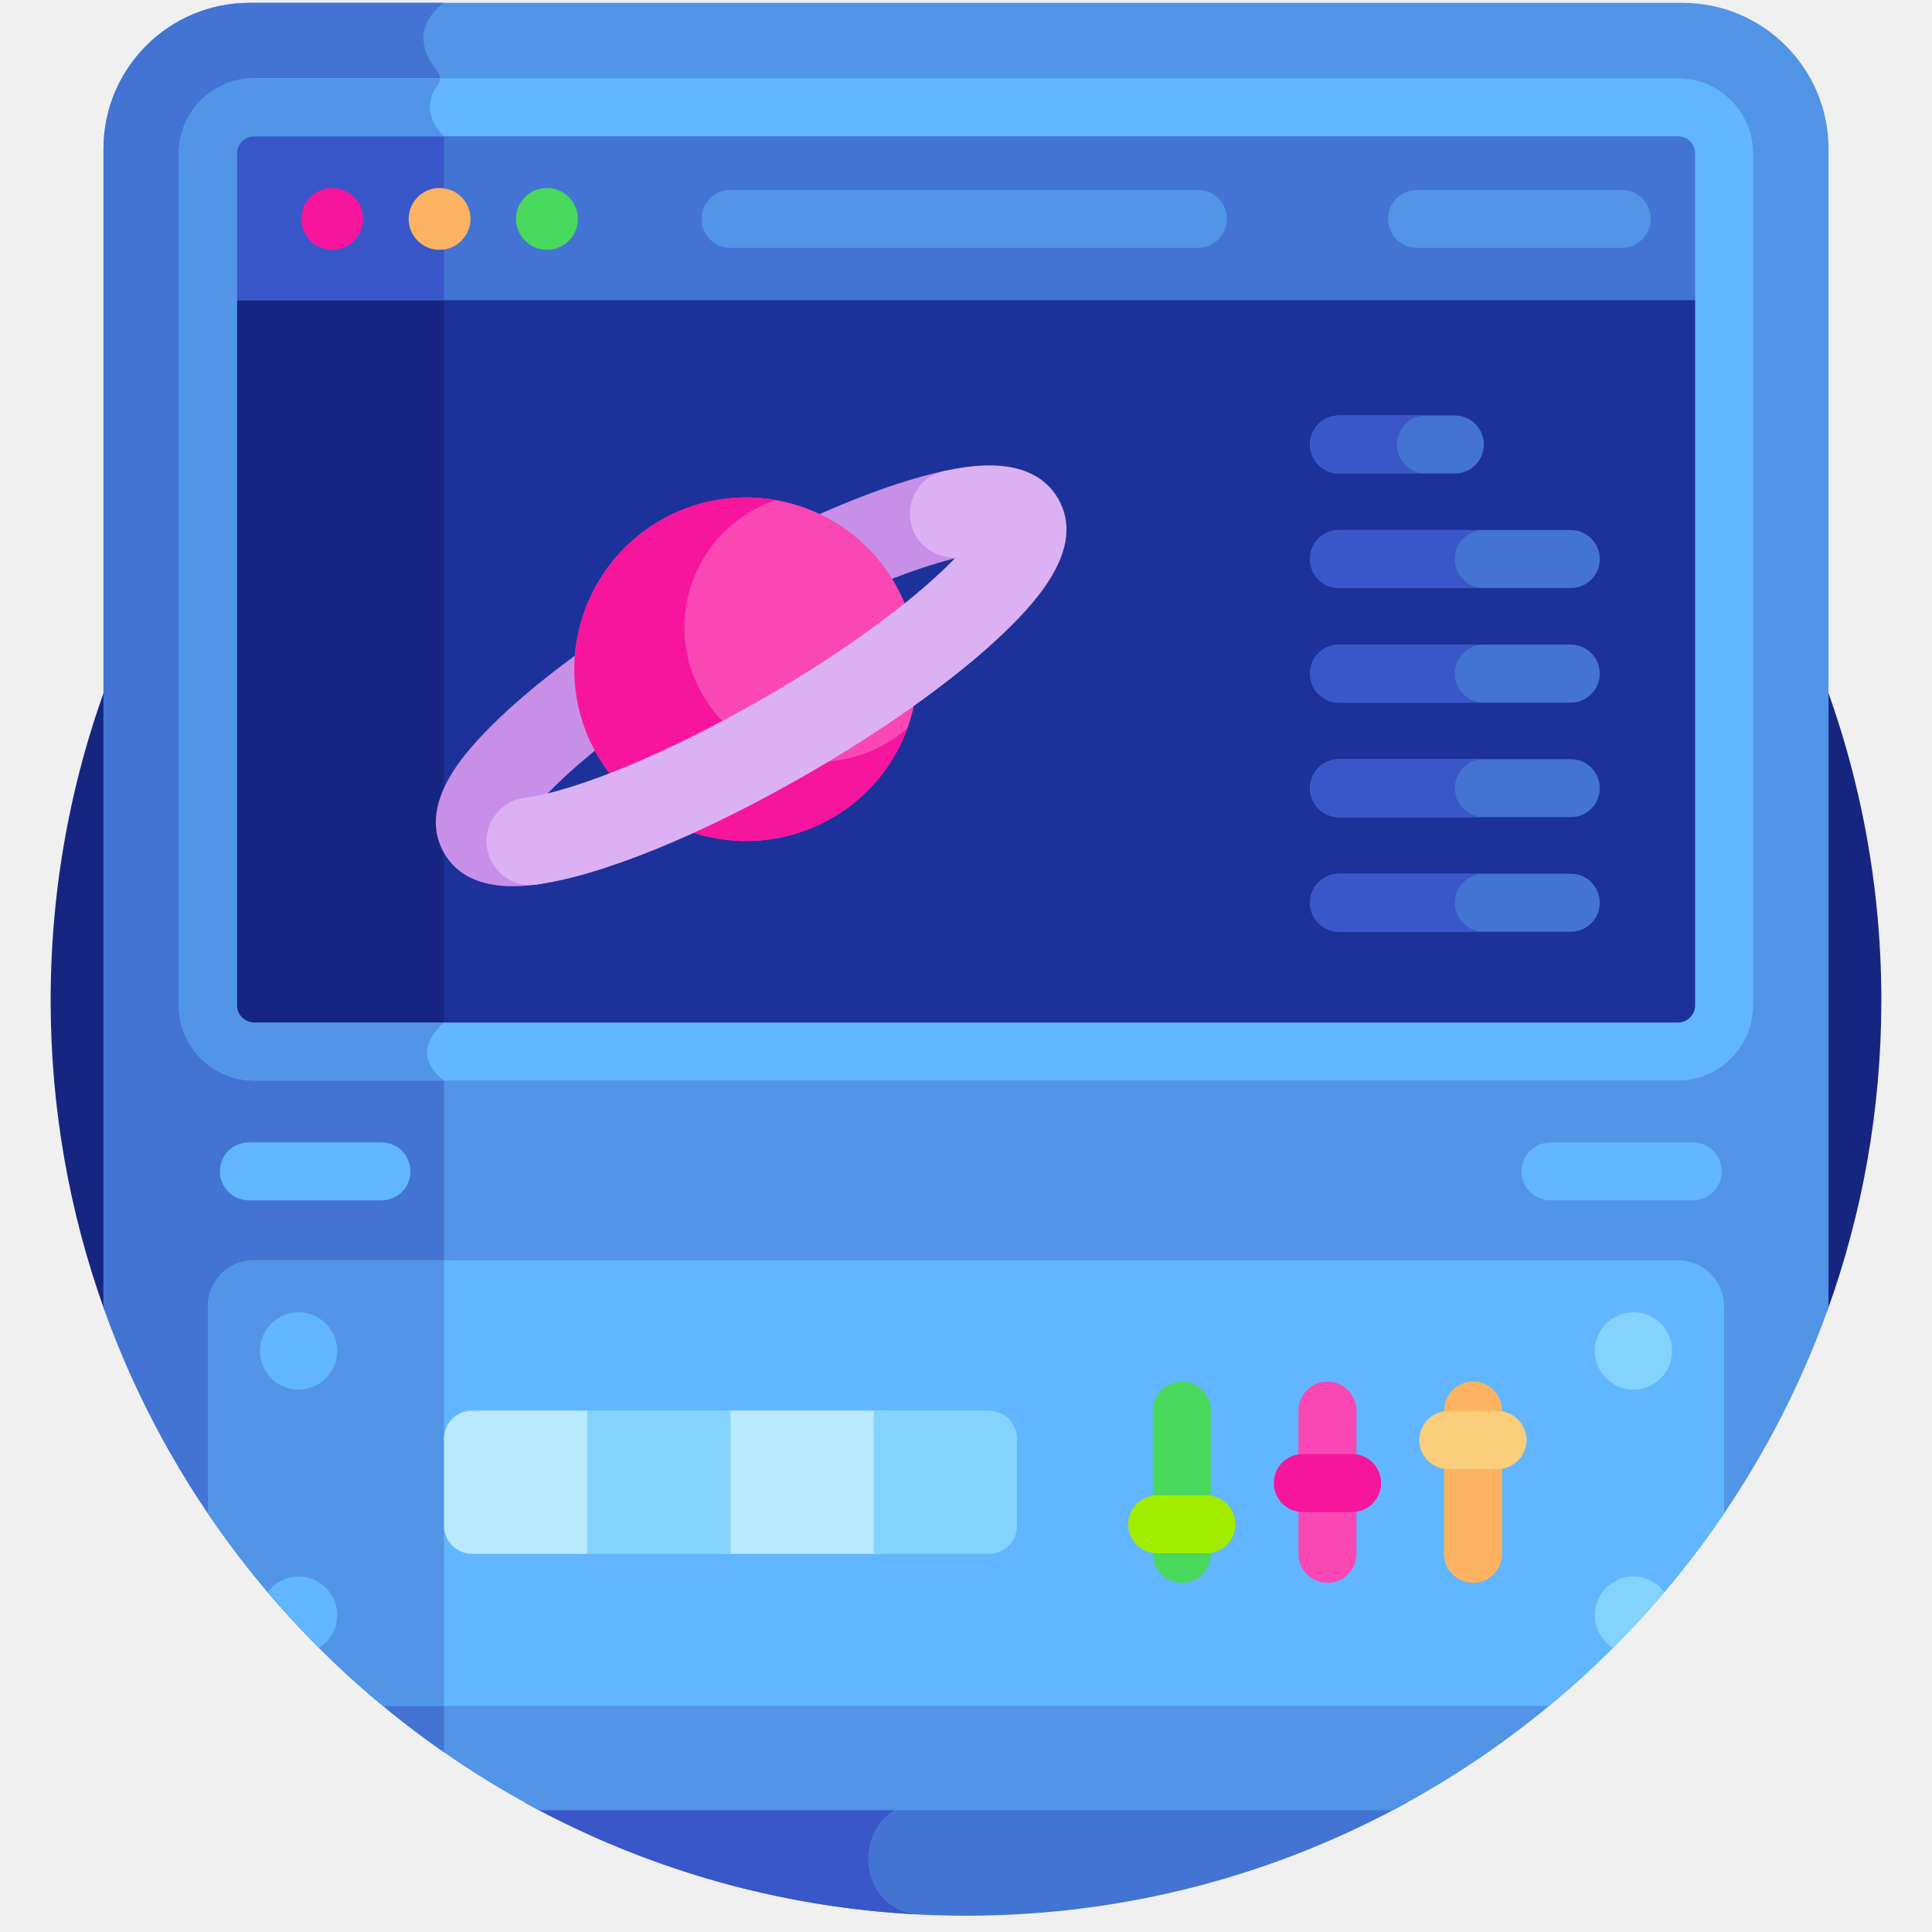
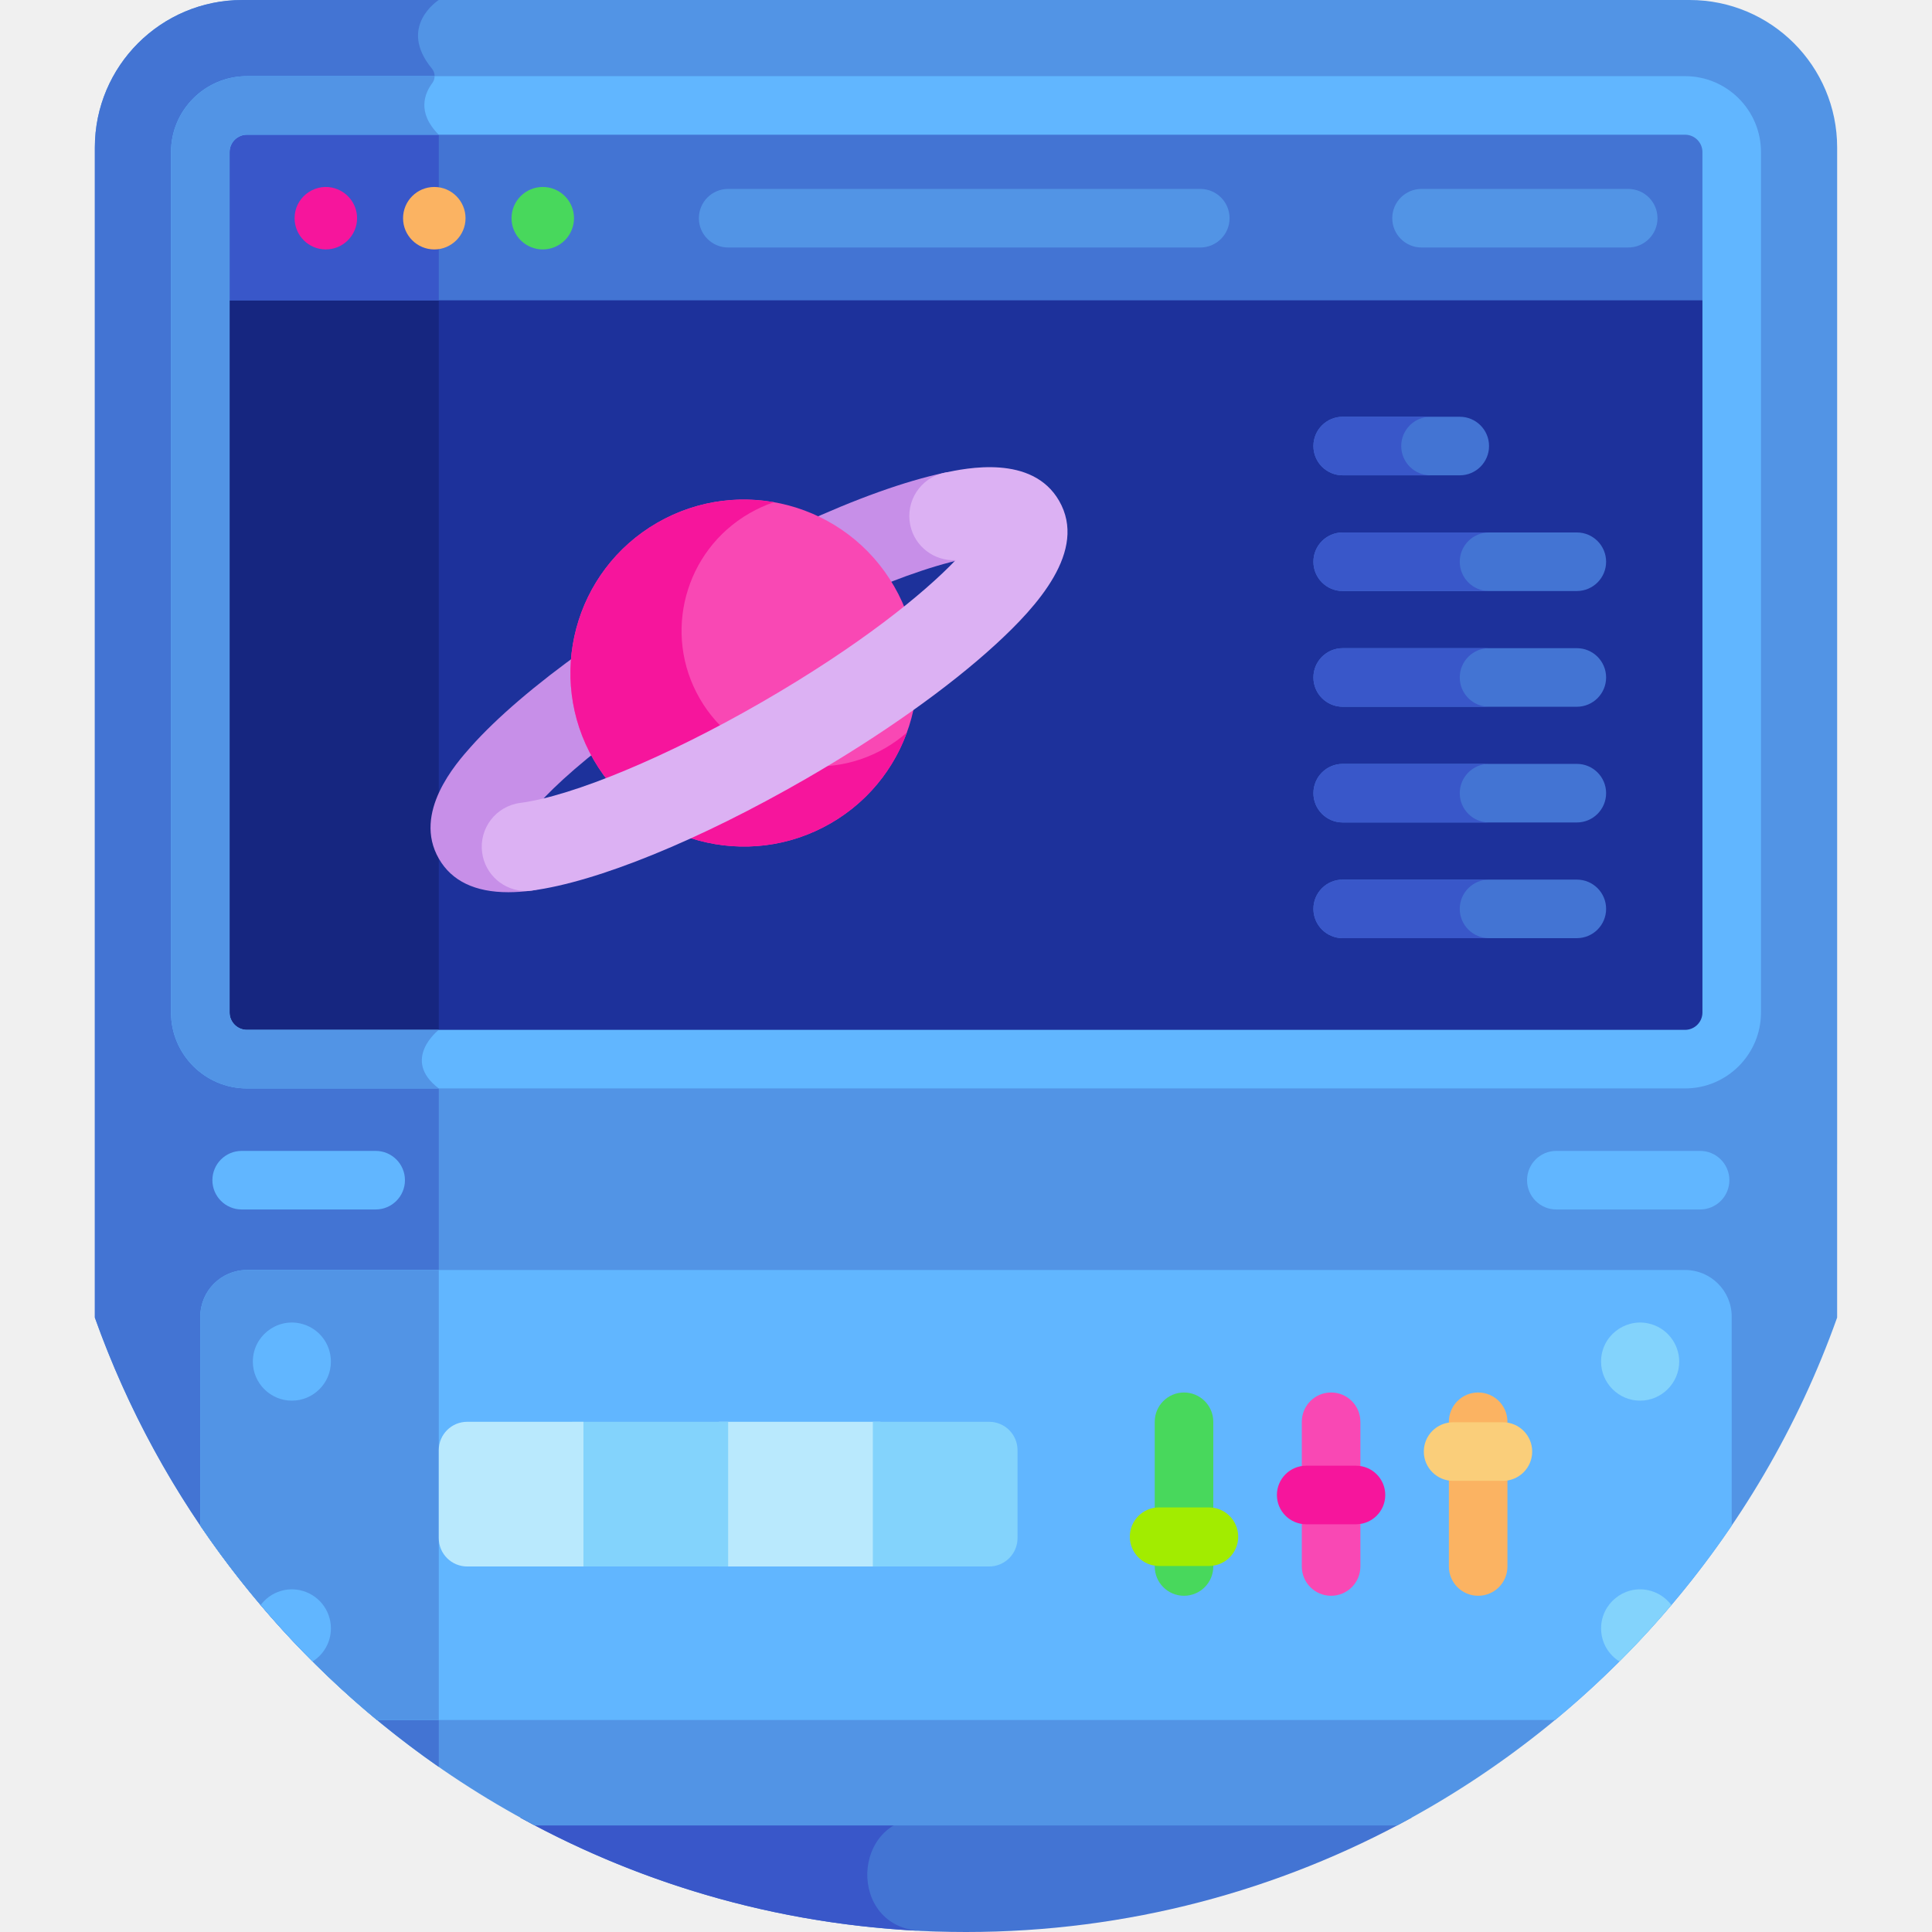
- <svg xmlns="http://www.w3.org/2000/svg" width="101" height="101" viewBox="0 0 101 101" fill="none">
-   <g clip-path="url(#clip0_1_478)">
-     <path d="M95.521 68.542C97.352 63.47 98.352 58.001 98.352 52.298C98.352 25.87 76.927 4.446 50.5 4.446C24.073 4.446 2.648 25.87 2.648 52.298C2.648 58.001 3.648 63.47 5.479 68.542H95.521Z" fill="#162680" />
-     <path d="M27.432 94.229C34.274 98.001 42.135 100.149 50.5 100.149C58.865 100.149 66.726 98.001 73.568 94.229H27.432Z" fill="#4374D3" />
-     <path d="M48.161 100.093C44.361 99.91 44.522 94.229 48.326 94.229H27.432C33.917 97.804 41.319 99.92 49.198 100.13C48.851 100.121 48.506 100.11 48.161 100.093Z" fill="#3957C9" />
-     <path d="M95.591 60.427V7.785C95.591 3.568 92.172 0.149 87.955 0.149H13.045C8.828 0.149 5.41 3.568 5.41 7.785V68.347C9.45 79.697 17.653 89.071 28.183 94.633H72.817C83.347 89.071 91.55 79.697 95.59 68.347V60.427H95.591Z" fill="#5294E5" />
-     <path d="M22.875 4.451C23.045 4.226 23.033 3.917 22.855 3.7C21.054 1.512 23.21 0.149 23.21 0.149H13.045C8.828 0.149 5.41 3.568 5.41 7.785V68.347C8.789 77.84 15.081 85.949 23.21 91.603V7.122C22.052 5.963 22.491 4.961 22.875 4.451Z" fill="#4374D3" />
-     <path d="M90.133 68.299C90.133 66.965 89.052 65.884 87.719 65.884H13.281C11.948 65.884 10.867 66.965 10.867 68.299V79.118C13.424 82.89 16.506 86.278 20.008 89.176H80.992C84.494 86.278 87.576 82.89 90.134 79.118V68.299H90.133Z" fill="#61B6FF" />
-     <path d="M23.21 65.884H13.281C11.948 65.884 10.867 66.965 10.867 68.299V79.118C13.424 82.89 16.506 86.278 20.008 89.176H23.211V65.884H23.21Z" fill="#5294E5" />
-     <path d="M13.281 54.97H87.719C89.052 54.97 90.133 53.889 90.133 52.556V8.021C90.133 6.688 89.052 5.606 87.719 5.606H13.281C11.948 5.606 10.867 6.688 10.867 8.021V52.556C10.867 53.889 11.948 54.97 13.281 54.97Z" fill="#1D319B" />
-     <path d="M23.21 5.606H13.281C11.948 5.606 10.867 6.688 10.867 8.021V52.556C10.867 53.889 11.948 54.97 13.281 54.97H23.21V5.606Z" fill="#162680" />
-     <path d="M87.719 5.606H13.281C11.948 5.606 10.867 6.688 10.867 8.021V15.694H90.133V8.021C90.133 6.688 89.052 5.606 87.719 5.606Z" fill="#4374D3" />
-     <path d="M23.21 5.606H13.281C11.948 5.606 10.867 6.688 10.867 8.021V15.694H23.21V5.606Z" fill="#3957C9" />
-     <path d="M88.496 62.752H81.056C80.218 62.752 79.54 62.073 79.54 61.236C79.54 60.398 80.218 59.72 81.056 59.72H88.496C89.333 59.72 90.012 60.398 90.012 61.236C90.012 62.073 89.333 62.752 88.496 62.752Z" fill="#61B6FF" />
-     <path d="M84.776 12.96H74.079C73.242 12.96 72.563 12.281 72.563 11.444C72.563 10.606 73.242 9.928 74.079 9.928H84.776C85.613 9.928 86.292 10.606 86.292 11.444C86.292 12.281 85.613 12.96 84.776 12.96Z" fill="#5294E5" />
-     <path d="M62.626 12.96H38.189C37.352 12.96 36.673 12.281 36.673 11.444C36.673 10.606 37.352 9.928 38.189 9.928H62.626C63.464 9.928 64.142 10.606 64.142 11.444C64.142 12.281 63.463 12.96 62.626 12.96Z" fill="#5294E5" />
-     <path d="M19.944 62.752H13.01C12.172 62.752 11.494 62.073 11.494 61.236C11.494 60.398 12.172 59.72 13.01 59.72H19.944C20.781 59.72 21.46 60.398 21.46 61.236C21.46 62.073 20.781 62.752 19.944 62.752Z" fill="#61B6FF" />
-     <path d="M37.706 73.741H46.075V81.23H37.706V73.741Z" fill="#B9E9FD" />
-     <path d="M15.606 72.647C14.502 72.647 13.588 71.746 13.588 70.626C13.588 69.338 14.771 68.394 16.003 68.643C16.962 68.838 17.627 69.669 17.627 70.626C17.627 71.748 16.713 72.647 15.606 72.647Z" fill="#61B6FF" />
-     <path d="M85.391 72.647C84.272 72.647 83.371 71.728 83.371 70.626C83.371 69.316 84.579 68.398 85.787 68.643C86.773 68.843 87.415 69.702 87.415 70.626C87.415 71.737 86.502 72.647 85.391 72.647Z" fill="#83D3FC" />
-     <path d="M85.787 82.453C84.549 82.203 83.372 83.155 83.372 84.436C83.372 85.167 83.757 85.793 84.323 86.147C85.259 85.212 86.153 84.237 87.009 83.227C86.72 82.841 86.294 82.556 85.787 82.453Z" fill="#83D3FC" />
-     <path d="M17.365 13.061C16.473 13.061 15.748 12.336 15.748 11.444C15.748 10.402 16.709 9.663 17.681 9.858C18.483 10.03 18.982 10.715 18.982 11.444C18.981 12.328 18.258 13.061 17.365 13.061Z" fill="#F6159C" />
-     <path d="M22.979 13.061C22.095 13.061 21.363 12.343 21.363 11.444C21.363 10.559 22.081 9.827 22.979 9.827C23.881 9.827 24.596 10.563 24.596 11.444C24.596 12.331 23.871 13.061 22.979 13.061Z" fill="#FBB362" />
-     <path d="M28.594 13.061C27.716 13.061 26.977 12.348 26.977 11.444C26.977 10.542 27.709 9.827 28.594 9.827C29.488 9.827 30.21 10.551 30.21 11.444C30.21 11.868 30.039 12.286 29.737 12.586C29.428 12.895 29.009 13.061 28.594 13.061Z" fill="#48D85C" />
-     <path d="M16.003 82.453C15.208 82.293 14.44 82.628 13.991 83.227C14.847 84.236 15.741 85.212 16.677 86.147C17.246 85.79 17.628 85.159 17.628 84.436C17.627 83.478 16.96 82.648 16.003 82.453Z" fill="#61B6FF" />
-     <path d="M61.784 82.746C60.947 82.746 60.269 82.068 60.269 81.23V73.741C60.269 72.903 60.947 72.225 61.784 72.225C62.622 72.225 63.3 72.903 63.3 73.741V81.23C63.3 82.068 62.622 82.746 61.784 82.746Z" fill="#48D85C" />
-     <path d="M69.397 82.746C68.559 82.746 67.881 82.068 67.881 81.23V73.741C67.881 72.903 68.559 72.225 69.397 72.225C70.234 72.225 70.912 72.903 70.912 73.741V81.23C70.912 82.068 70.234 82.746 69.397 82.746Z" fill="#F948B4" />
-     <path d="M77.01 82.746C76.172 82.746 75.494 82.068 75.494 81.23V73.741C75.494 72.903 76.172 72.225 77.01 72.225C77.847 72.225 78.525 72.903 78.525 73.741V81.23C78.525 82.068 77.847 82.746 77.01 82.746Z" fill="#FBB362" />
-     <path d="M78.289 76.798H75.713C74.875 76.798 74.197 76.119 74.197 75.282C74.197 74.445 74.875 73.766 75.713 73.766H78.289C79.127 73.766 79.805 74.445 79.805 75.282C79.805 76.119 79.127 76.798 78.289 76.798Z" fill="#FACE7A" />
-     <path d="M70.685 79.046H68.109C67.271 79.046 66.593 78.367 66.593 77.531C66.593 76.693 67.271 76.014 68.109 76.014H70.685C71.523 76.014 72.201 76.693 72.201 77.531C72.201 78.367 71.523 79.046 70.685 79.046Z" fill="#F6159C" />
-     <path d="M63.072 81.205H60.496C59.658 81.205 58.98 80.526 58.98 79.689C58.98 78.851 59.658 78.173 60.496 78.173H63.072C63.909 78.173 64.588 78.851 64.588 79.689C64.588 80.526 63.909 81.205 63.072 81.205Z" fill="#A2EC00" />
-     <path d="M76.057 24.752H69.998C69.161 24.752 68.482 24.074 68.482 23.236C68.482 22.399 69.161 21.721 69.998 21.721H76.057C76.895 21.721 77.573 22.399 77.573 23.236C77.573 24.074 76.895 24.752 76.057 24.752Z" fill="#4374D3" />
-     <path d="M73.027 23.236C73.027 22.399 73.706 21.721 74.543 21.721H69.998C69.161 21.721 68.482 22.399 68.482 23.236C68.482 24.074 69.161 24.752 69.998 24.752H74.543C73.706 24.752 73.027 24.074 73.027 23.236Z" fill="#3957C9" />
-     <path d="M82.117 30.741H69.998C69.161 30.741 68.482 30.063 68.482 29.225C68.482 28.388 69.161 27.71 69.998 27.71H82.117C82.954 27.71 83.632 28.388 83.632 29.225C83.632 30.063 82.954 30.741 82.117 30.741Z" fill="#4374D3" />
-     <path d="M82.117 36.731H69.998C69.161 36.731 68.482 36.052 68.482 35.215C68.482 34.377 69.161 33.699 69.998 33.699H82.117C82.954 33.699 83.632 34.377 83.632 35.215C83.632 36.052 82.954 36.731 82.117 36.731Z" fill="#4374D3" />
-     <path d="M82.117 42.72H69.998C69.161 42.72 68.482 42.041 68.482 41.204C68.482 40.366 69.161 39.688 69.998 39.688H82.117C82.954 39.688 83.632 40.366 83.632 41.204C83.632 42.041 82.954 42.72 82.117 42.72Z" fill="#4374D3" />
-     <path d="M82.117 48.709H69.998C69.161 48.709 68.482 48.03 68.482 47.193C68.482 46.355 69.161 45.677 69.998 45.677H82.117C82.954 45.677 83.632 46.355 83.632 47.193C83.632 48.03 82.954 48.709 82.117 48.709Z" fill="#4374D3" />
-     <path d="M76.057 29.226C76.057 28.388 76.736 27.71 77.573 27.71H69.998C69.161 27.71 68.482 28.388 68.482 29.226C68.482 30.063 69.161 30.742 69.998 30.742H77.573C76.736 30.741 76.057 30.063 76.057 29.226Z" fill="#3957C9" />
-     <path d="M76.057 35.215C76.057 34.377 76.736 33.699 77.573 33.699H69.998C69.161 33.699 68.482 34.377 68.482 35.215C68.482 36.052 69.161 36.731 69.998 36.731H77.573C76.736 36.731 76.057 36.052 76.057 35.215Z" fill="#3957C9" />
-     <path d="M76.057 41.204C76.057 40.366 76.736 39.688 77.573 39.688H69.998C69.161 39.688 68.482 40.366 68.482 41.204C68.482 42.041 69.161 42.72 69.998 42.72H77.573C76.736 42.72 76.057 42.041 76.057 41.204Z" fill="#3957C9" />
-     <path d="M76.057 47.193C76.057 46.355 76.736 45.677 77.573 45.677H69.998C69.161 45.677 68.482 46.355 68.482 47.193C68.482 48.03 69.161 48.709 69.998 48.709H77.573C76.736 48.709 76.057 48.03 76.057 47.193Z" fill="#3957C9" />
-     <path d="M26.811 46.33C25.088 46.33 23.883 45.75 23.218 44.6C21.839 42.212 24.117 39.651 24.865 38.81C26.209 37.299 28.24 35.56 30.739 33.78C31.769 33.047 33.197 33.286 33.931 34.316C34.664 35.346 34.424 36.775 33.394 37.508C30.806 39.352 29.243 40.796 28.355 41.777C29.205 42.021 29.871 42.748 29.993 43.68C30.156 44.934 29.273 46.083 28.02 46.246C27.593 46.302 27.189 46.33 26.811 46.33Z" fill="#C78FE8" />
-     <path d="M42.883 31.66C42.018 31.66 41.191 31.167 40.804 30.331C40.274 29.184 40.773 27.823 41.921 27.293C44.77 25.975 47.349 25.051 49.379 24.62C50.614 24.357 51.831 25.147 52.093 26.383C52.355 27.62 51.566 28.835 50.33 29.098C48.654 29.453 46.349 30.288 43.842 31.448C43.531 31.591 43.204 31.66 42.883 31.66Z" fill="#C78FE8" />
-     <path d="M46.781 30.497C44.301 26.202 38.81 24.73 34.516 27.21C30.221 29.69 28.749 35.181 31.229 39.476C33.709 43.77 39.2 45.241 43.495 42.762C47.789 40.282 49.26 34.791 46.781 30.497Z" fill="#F948B4" />
-     <path d="M46.308 38.877C42.951 40.816 38.658 39.665 36.719 36.307C34.78 32.95 35.931 28.657 39.289 26.718C39.699 26.481 40.125 26.291 40.557 26.144C38.552 25.791 36.417 26.114 34.516 27.211C30.222 29.69 28.75 35.182 31.23 39.477C33.709 43.771 39.201 45.243 43.495 42.763C45.396 41.666 46.742 39.978 47.44 38.065C47.096 38.367 46.72 38.64 46.308 38.877Z" fill="#F6159C" />
-     <path d="M27.72 46.266C26.589 46.266 25.605 45.426 25.454 44.273C25.29 43.02 26.173 41.871 27.426 41.708C30.154 41.351 35.063 39.303 39.936 36.49C45.016 33.557 48.315 30.867 49.961 29.145C48.857 29.193 47.852 28.447 47.615 27.334C47.354 26.097 48.143 24.882 49.38 24.62C50.504 24.381 53.924 23.656 55.317 26.068C56.812 28.657 54.165 31.547 52.045 33.495C49.61 35.732 46.122 38.204 42.224 40.455C36.708 43.639 31.398 45.804 28.02 46.246C27.919 46.259 27.819 46.266 27.72 46.266Z" fill="#DCB1F3" />
-     <path d="M87.719 56.486H13.281C11.114 56.486 9.351 54.722 9.351 52.555V8.021C9.351 5.854 11.114 4.091 13.281 4.091H87.719C89.886 4.091 91.649 5.854 91.649 8.021V52.556C91.649 54.723 89.886 56.486 87.719 56.486ZM13.281 7.122C12.786 7.122 12.383 7.525 12.383 8.021V52.556C12.383 53.051 12.786 53.454 13.281 53.454H87.719C88.214 53.454 88.617 53.051 88.617 52.556V8.021C88.617 7.525 88.214 7.122 87.719 7.122H13.281Z" fill="#61B6FF" />
-     <path d="M51.697 81.23H45.678V73.741H51.697C52.509 73.741 53.167 74.399 53.167 75.211V79.76C53.167 80.572 52.509 81.23 51.697 81.23Z" fill="#83D3FC" />
-     <path d="M30.122 73.741H38.189V81.23H30.122V73.741Z" fill="#83D3FC" />
-     <path d="M30.699 81.23H24.681C23.869 81.23 23.21 80.572 23.21 79.76V75.211C23.21 74.399 23.869 73.741 24.681 73.741H30.699V81.23Z" fill="#B9E9FD" />
-     <path d="M23.21 53.454H13.281C12.786 53.454 12.383 53.051 12.383 52.556V8.021C12.383 7.525 12.786 7.122 13.281 7.122H23.21C22.052 5.963 22.491 4.961 22.875 4.451C22.956 4.343 22.994 4.217 22.994 4.091H13.281C11.114 4.091 9.351 5.854 9.351 8.021V52.556C9.351 54.723 11.114 56.486 13.281 56.486H23.21C21.238 54.991 23.21 53.454 23.21 53.454Z" fill="#5294E5" />
+ <svg xmlns="http://www.w3.org/2000/svg" width="125" height="125" viewBox="0 0 125 125" fill="none">
+   <g clip-path="url(#clip0_1_2090)">
+     <path d="M33.665 117.599C42.217 122.314 52.044 125 62.5 125C72.956 125 82.783 122.314 91.335 117.599H33.665Z" fill="#4374D3" />
+     <path d="M59.576 124.929C54.827 124.701 55.027 117.599 59.782 117.599H33.665C41.772 122.068 51.024 124.713 60.872 124.976C60.439 124.965 60.007 124.95 59.576 124.929Z" fill="#3957C9" />
+     <path d="M118.863 75.347V9.544C118.863 4.273 114.59 -1.52588e-05 109.319 -1.52588e-05H15.681C10.41 -1.52588e-05 6.137 4.273 6.137 9.544V85.247C11.188 99.435 21.441 111.152 34.603 118.105H90.397C103.558 111.152 113.812 99.435 118.862 85.247V75.347H118.863Z" fill="#5294E5" />
+     <path d="M27.969 5.377C28.181 5.095 28.167 4.709 27.944 4.438C25.692 1.703 28.388 -1.52588e-05 28.388 -1.52588e-05H15.681C10.41 -1.52588e-05 6.137 4.273 6.137 9.544V85.247C10.362 97.114 18.227 107.249 28.388 114.317V8.716C26.939 7.267 27.489 6.015 27.969 5.377Z" fill="#4374D3" />
+     <path d="M112.041 85.187C112.041 83.52 110.69 82.168 109.023 82.168H15.977C14.31 82.168 12.959 83.52 12.959 85.187V98.711C16.155 103.426 20.007 107.66 24.384 111.283H100.615C104.993 107.66 108.845 103.426 112.042 98.711L112.041 85.187Z" fill="#61B6FF" />
+     <path d="M28.388 82.168H15.977C14.31 82.168 12.959 83.52 12.959 85.187V98.711C16.155 103.426 20.007 107.66 24.384 111.283H28.389V82.168H28.388Z" fill="#5294E5" />
+     <path d="M15.977 68.526H109.023C110.69 68.526 112.041 67.175 112.041 65.508V9.84C112.041 8.173 110.69 6.821 109.023 6.821H15.977C14.31 6.821 12.959 8.173 12.959 9.84V65.508C12.959 67.175 14.31 68.526 15.977 68.526Z" fill="#1D319B" />
+     <path d="M28.388 6.821H15.977C14.31 6.821 12.959 8.173 12.959 9.84V65.508C12.959 67.175 14.31 68.526 15.977 68.526H28.388V6.821Z" fill="#162680" />
+     <path d="M109.023 6.821H15.977C14.31 6.821 12.959 8.173 12.959 9.84V19.431H112.041V9.84C112.041 8.173 110.69 6.821 109.023 6.821Z" fill="#4374D3" />
+     <path d="M28.388 6.821H15.977C14.31 6.821 12.959 8.173 12.959 9.84V19.43H28.388V6.821Z" fill="#3957C9" />
+     <path d="M109.995 78.253H100.695C99.647 78.253 98.8 77.404 98.8 76.358C98.8 75.311 99.647 74.463 100.695 74.463H109.995C111.041 74.463 111.89 75.311 111.89 76.358C111.89 77.404 111.041 78.253 109.995 78.253Z" fill="#61B6FF" />
+     <path d="M105.345 16.013H91.974C90.927 16.013 90.079 15.164 90.079 14.118C90.079 13.071 90.927 12.223 91.974 12.223H105.345C106.391 12.223 107.24 13.071 107.24 14.118C107.24 15.164 106.391 16.013 105.345 16.013Z" fill="#5294E5" />
+     <path d="M77.658 16.013H47.111C46.065 16.013 45.217 15.164 45.217 14.118C45.217 13.071 46.065 12.223 47.111 12.223H77.658C78.705 12.223 79.553 13.071 79.553 14.118C79.553 15.164 78.704 16.013 77.658 16.013Z" fill="#5294E5" />
+     <path d="M24.305 78.253H15.637C14.59 78.253 13.742 77.404 13.742 76.358C13.742 75.311 14.59 74.463 15.637 74.463H24.305C25.352 74.463 26.2 75.311 26.2 76.358C26.2 77.404 25.352 78.253 24.305 78.253Z" fill="#61B6FF" />
+     <path d="M46.508 91.99H56.969V101.351H46.508V91.99Z" fill="#B9E9FD" />
+     <path d="M18.883 90.622C17.502 90.622 16.359 89.496 16.359 88.096C16.359 86.486 17.84 85.306 19.379 85.617C20.578 85.86 21.409 86.9 21.409 88.096C21.409 89.498 20.267 90.622 18.883 90.622Z" fill="#61B6FF" />
+     <path d="M106.114 90.622C104.714 90.622 103.588 89.474 103.588 88.096C103.588 86.458 105.099 85.311 106.609 85.617C107.842 85.867 108.644 86.941 108.644 88.096C108.644 89.484 107.503 90.622 106.114 90.622Z" fill="#83D3FC" />
+     <path d="M106.609 102.879C105.061 102.567 103.59 103.757 103.59 105.358C103.59 106.272 104.072 107.055 104.778 107.497C105.948 106.328 107.066 105.109 108.136 103.847C107.775 103.364 107.243 103.008 106.609 102.879Z" fill="#83D3FC" />
+     <path d="M21.081 16.139C19.966 16.139 19.06 15.233 19.06 14.118C19.06 12.815 20.262 11.892 21.476 12.136C22.478 12.35 23.103 13.207 23.103 14.118C23.102 15.223 22.198 16.139 21.081 16.139Z" fill="#F6159C" />
+     <path d="M28.099 16.139C26.994 16.139 26.078 15.242 26.078 14.118C26.078 13.012 26.976 12.097 28.099 12.097C29.226 12.097 30.12 13.017 30.12 14.118C30.12 15.226 29.214 16.139 28.099 16.139Z" fill="#FBB362" />
+     <path d="M35.117 16.139C34.02 16.139 33.096 15.248 33.096 14.118C33.096 12.991 34.012 12.097 35.117 12.097C36.235 12.097 37.138 13.002 37.138 14.118C37.138 14.648 36.923 15.171 36.547 15.546C36.16 15.932 35.637 16.139 35.117 16.139Z" fill="#48D85C" />
+     <path d="M19.379 102.879C18.385 102.679 17.424 103.098 16.864 103.847C17.934 105.108 19.052 106.328 20.222 107.497C20.932 107.051 21.41 106.262 21.41 105.358C21.409 104.161 20.575 103.123 19.379 102.879Z" fill="#61B6FF" />
+     <path d="M76.605 103.246C75.559 103.246 74.711 102.398 74.711 101.351V91.99C74.711 90.942 75.559 90.094 76.605 90.094C77.652 90.094 78.5 90.942 78.5 91.99V101.351C78.5 102.398 77.652 103.246 76.605 103.246Z" fill="#48D85C" />
+     <path d="M86.121 103.246C85.074 103.246 84.227 102.398 84.227 101.351V91.99C84.227 90.942 85.074 90.094 86.121 90.094C87.168 90.094 88.016 90.942 88.016 91.99V101.351C88.016 102.398 87.168 103.246 86.121 103.246Z" fill="#F948B4" />
+     <path d="M95.637 103.246C94.59 103.246 93.742 102.398 93.742 101.351V91.99C93.742 90.942 94.59 90.094 95.637 90.094C96.684 90.094 97.531 90.942 97.531 91.99V101.351C97.531 102.398 96.684 103.246 95.637 103.246Z" fill="#FBB362" />
+     <path d="M97.237 95.811H94.016C92.969 95.811 92.121 94.962 92.121 93.916C92.121 92.869 92.969 92.021 94.016 92.021H97.237C98.284 92.021 99.132 92.869 99.132 93.916C99.132 94.962 98.284 95.811 97.237 95.811Z" fill="#FACE7A" />
+     <path d="M87.731 98.62H84.511C83.464 98.62 82.616 97.773 82.616 96.726C82.616 95.679 83.464 94.831 84.511 94.831H87.731C88.778 94.831 89.626 95.679 89.626 96.726C89.626 97.773 88.778 98.62 87.731 98.62Z" fill="#F6159C" />
+     <path d="M78.216 101.319H74.995C73.948 101.319 73.1 100.471 73.1 99.424C73.1 98.377 73.948 97.529 74.995 97.529H78.216C79.262 97.529 80.111 98.377 80.111 99.424C80.111 100.471 79.262 101.319 78.216 101.319Z" fill="#A2EC00" />
+     <path d="M94.446 30.753H86.872C85.826 30.753 84.977 29.905 84.977 28.858C84.977 27.812 85.826 26.964 86.872 26.964H94.446C95.493 26.964 96.341 27.812 96.341 28.858C96.341 29.905 95.493 30.753 94.446 30.753Z" fill="#4374D3" />
+     <path d="M90.659 28.858C90.659 27.812 91.508 26.964 92.554 26.964H86.872C85.826 26.964 84.977 27.812 84.977 28.858C84.977 29.905 85.826 30.753 86.872 30.753H92.554C91.508 30.753 90.659 29.905 90.659 28.858Z" fill="#3957C9" />
+     <path d="M102.021 38.239H86.872C85.826 38.239 84.977 37.392 84.977 36.344C84.977 35.298 85.826 34.45 86.872 34.45H102.021C103.067 34.45 103.915 35.298 103.915 36.344C103.915 37.392 103.067 38.239 102.021 38.239Z" fill="#4374D3" />
+     <path d="M102.021 45.727H86.872C85.826 45.727 84.977 44.878 84.977 43.832C84.977 42.785 85.826 41.937 86.872 41.937H102.021C103.067 41.937 103.915 42.785 103.915 43.832C103.915 44.878 103.067 45.727 102.021 45.727Z" fill="#4374D3" />
+     <path d="M102.021 53.213H86.872C85.826 53.213 84.977 52.364 84.977 51.318C84.977 50.271 85.826 49.423 86.872 49.423H102.021C103.067 49.423 103.915 50.271 103.915 51.318C103.915 52.364 103.067 53.213 102.021 53.213Z" fill="#4374D3" />
+     <path d="M102.021 60.699H86.872C85.826 60.699 84.977 59.851 84.977 58.804C84.977 57.757 85.826 56.91 86.872 56.91H102.021C103.067 56.91 103.915 57.757 103.915 58.804C103.915 59.851 103.067 60.699 102.021 60.699Z" fill="#4374D3" />
+     <path d="M94.446 36.346C94.446 35.298 95.295 34.45 96.341 34.45H86.872C85.826 34.45 84.977 35.298 84.977 36.346C84.977 37.392 85.826 38.24 86.872 38.24H96.341C95.295 38.239 94.446 37.392 94.446 36.346Z" fill="#3957C9" />
+     <path d="M94.446 43.832C94.446 42.785 95.295 41.937 96.341 41.937H86.872C85.826 41.937 84.977 42.785 84.977 43.832C84.977 44.878 85.826 45.727 86.872 45.727H96.341C95.295 45.727 94.446 44.878 94.446 43.832Z" fill="#3957C9" />
+     <path d="M94.446 51.318C94.446 50.271 95.295 49.423 96.341 49.423H86.872C85.826 49.423 84.977 50.271 84.977 51.318C84.977 52.364 85.826 53.213 86.872 53.213H96.341C95.295 53.213 94.446 52.364 94.446 51.318Z" fill="#3957C9" />
+     <path d="M94.446 58.804C94.446 57.757 95.295 56.91 96.341 56.91H86.872C85.826 56.91 84.977 57.757 84.977 58.804C84.977 59.851 85.826 60.699 86.872 60.699H96.341C95.295 60.699 94.446 59.851 94.446 58.804Z" fill="#3957C9" />
+     <path d="M32.889 57.726C30.735 57.726 29.228 57.001 28.398 55.563C26.674 52.579 29.521 49.377 30.457 48.325C32.136 46.437 34.675 44.263 37.799 42.038C39.086 41.121 40.872 41.421 41.788 42.708C42.706 43.996 42.405 45.782 41.118 46.699C37.883 49.003 35.929 50.808 34.819 52.034C35.881 52.34 36.714 53.248 36.866 54.414C37.07 55.981 35.966 57.417 34.4 57.621C33.866 57.691 33.361 57.726 32.889 57.726Z" fill="#C78FE8" />
+     <path d="M52.978 39.388C51.897 39.388 50.863 38.772 50.38 37.726C49.717 36.293 50.342 34.593 51.776 33.929C55.338 32.282 58.561 31.127 61.099 30.588C62.643 30.259 64.163 31.247 64.491 32.792C64.819 34.338 63.832 35.857 62.287 36.185C60.192 36.63 57.311 37.673 54.177 39.123C53.788 39.302 53.38 39.388 52.978 39.388Z" fill="#C78FE8" />
+     <path d="M57.851 37.934C54.751 32.566 47.888 30.726 42.52 33.826C37.151 36.925 35.312 43.79 38.411 49.158C41.511 54.526 48.375 56.365 53.743 53.266C59.112 50.166 60.95 43.303 57.851 37.934Z" fill="#F948B4" />
+     <path d="M57.261 48.409C53.063 50.833 47.697 49.395 45.274 45.197C42.85 41 44.289 35.634 48.486 33.211C48.999 32.914 49.531 32.677 50.072 32.494C47.565 32.052 44.896 32.455 42.52 33.827C37.152 36.926 35.313 43.791 38.412 49.159C41.511 54.527 48.376 56.367 53.744 53.267C56.12 51.895 57.803 49.786 58.675 47.395C58.246 47.771 57.775 48.113 57.261 48.409Z" fill="#F6159C" />
+     <path d="M34.025 57.646C32.611 57.646 31.381 56.596 31.193 55.155C30.988 53.589 32.091 52.153 33.658 51.948C37.067 51.502 43.204 48.943 49.294 45.426C55.645 41.76 59.769 38.397 61.827 36.244C60.447 36.304 59.19 35.372 58.894 33.98C58.567 32.434 59.554 30.916 61.1 30.588C62.505 30.29 66.78 29.383 68.522 32.398C70.39 35.635 67.081 39.248 64.431 41.682C61.387 44.478 57.028 47.568 52.156 50.382C45.259 54.362 38.622 57.069 34.4 57.621C34.274 57.637 34.149 57.646 34.025 57.646Z" fill="#DCB1F3" />
+     <path d="M109.023 70.421H15.977C13.268 70.421 11.064 68.216 11.064 65.507V9.84C11.064 7.131 13.268 4.927 15.977 4.927H109.023C111.733 4.927 113.936 7.131 113.936 9.84V65.508C113.936 68.217 111.733 70.421 109.023 70.421ZM15.977 8.716C15.357 8.716 14.854 9.22 14.854 9.84V65.508C14.854 66.127 15.357 66.631 15.977 66.631H109.023C109.643 66.631 110.147 66.127 110.147 65.508V9.84C110.147 9.22 109.643 8.716 109.023 8.716H15.977Z" fill="#61B6FF" />
+     <path d="M63.996 101.351H56.473V91.99H63.996C65.011 91.99 65.834 92.812 65.834 93.827V99.513C65.834 100.528 65.011 101.351 63.996 101.351Z" fill="#83D3FC" />
+     <path d="M37.027 91.99H47.111V101.351H37.027V91.99Z" fill="#83D3FC" />
+     <path d="M37.749 101.351H30.227C29.211 101.351 28.388 100.528 28.388 99.513V93.827C28.388 92.812 29.211 91.99 30.227 91.99H37.749V101.351Z" fill="#B9E9FD" />
+     <path d="M28.388 66.631H15.977C15.357 66.631 14.854 66.127 14.854 65.508V9.84C14.854 9.22 15.357 8.716 15.977 8.716H28.388C26.94 7.267 27.489 6.015 27.969 5.377C28.07 5.242 28.118 5.084 28.118 4.927H15.977C13.268 4.927 11.064 7.131 11.064 9.84V65.508C11.064 68.217 13.268 70.421 15.977 70.421H28.388C25.922 68.552 28.388 66.631 28.388 66.631Z" fill="#5294E5" />
  </g>
  <defs>
-     <clipPath id="clip0_1_478">
-       <rect width="100" height="100" fill="white" transform="translate(0.5 0.149414)" />
+     <clipPath id="clip0_1_2090">
+       <rect width="125" height="125" fill="white" />
    </clipPath>
  </defs>
</svg>
